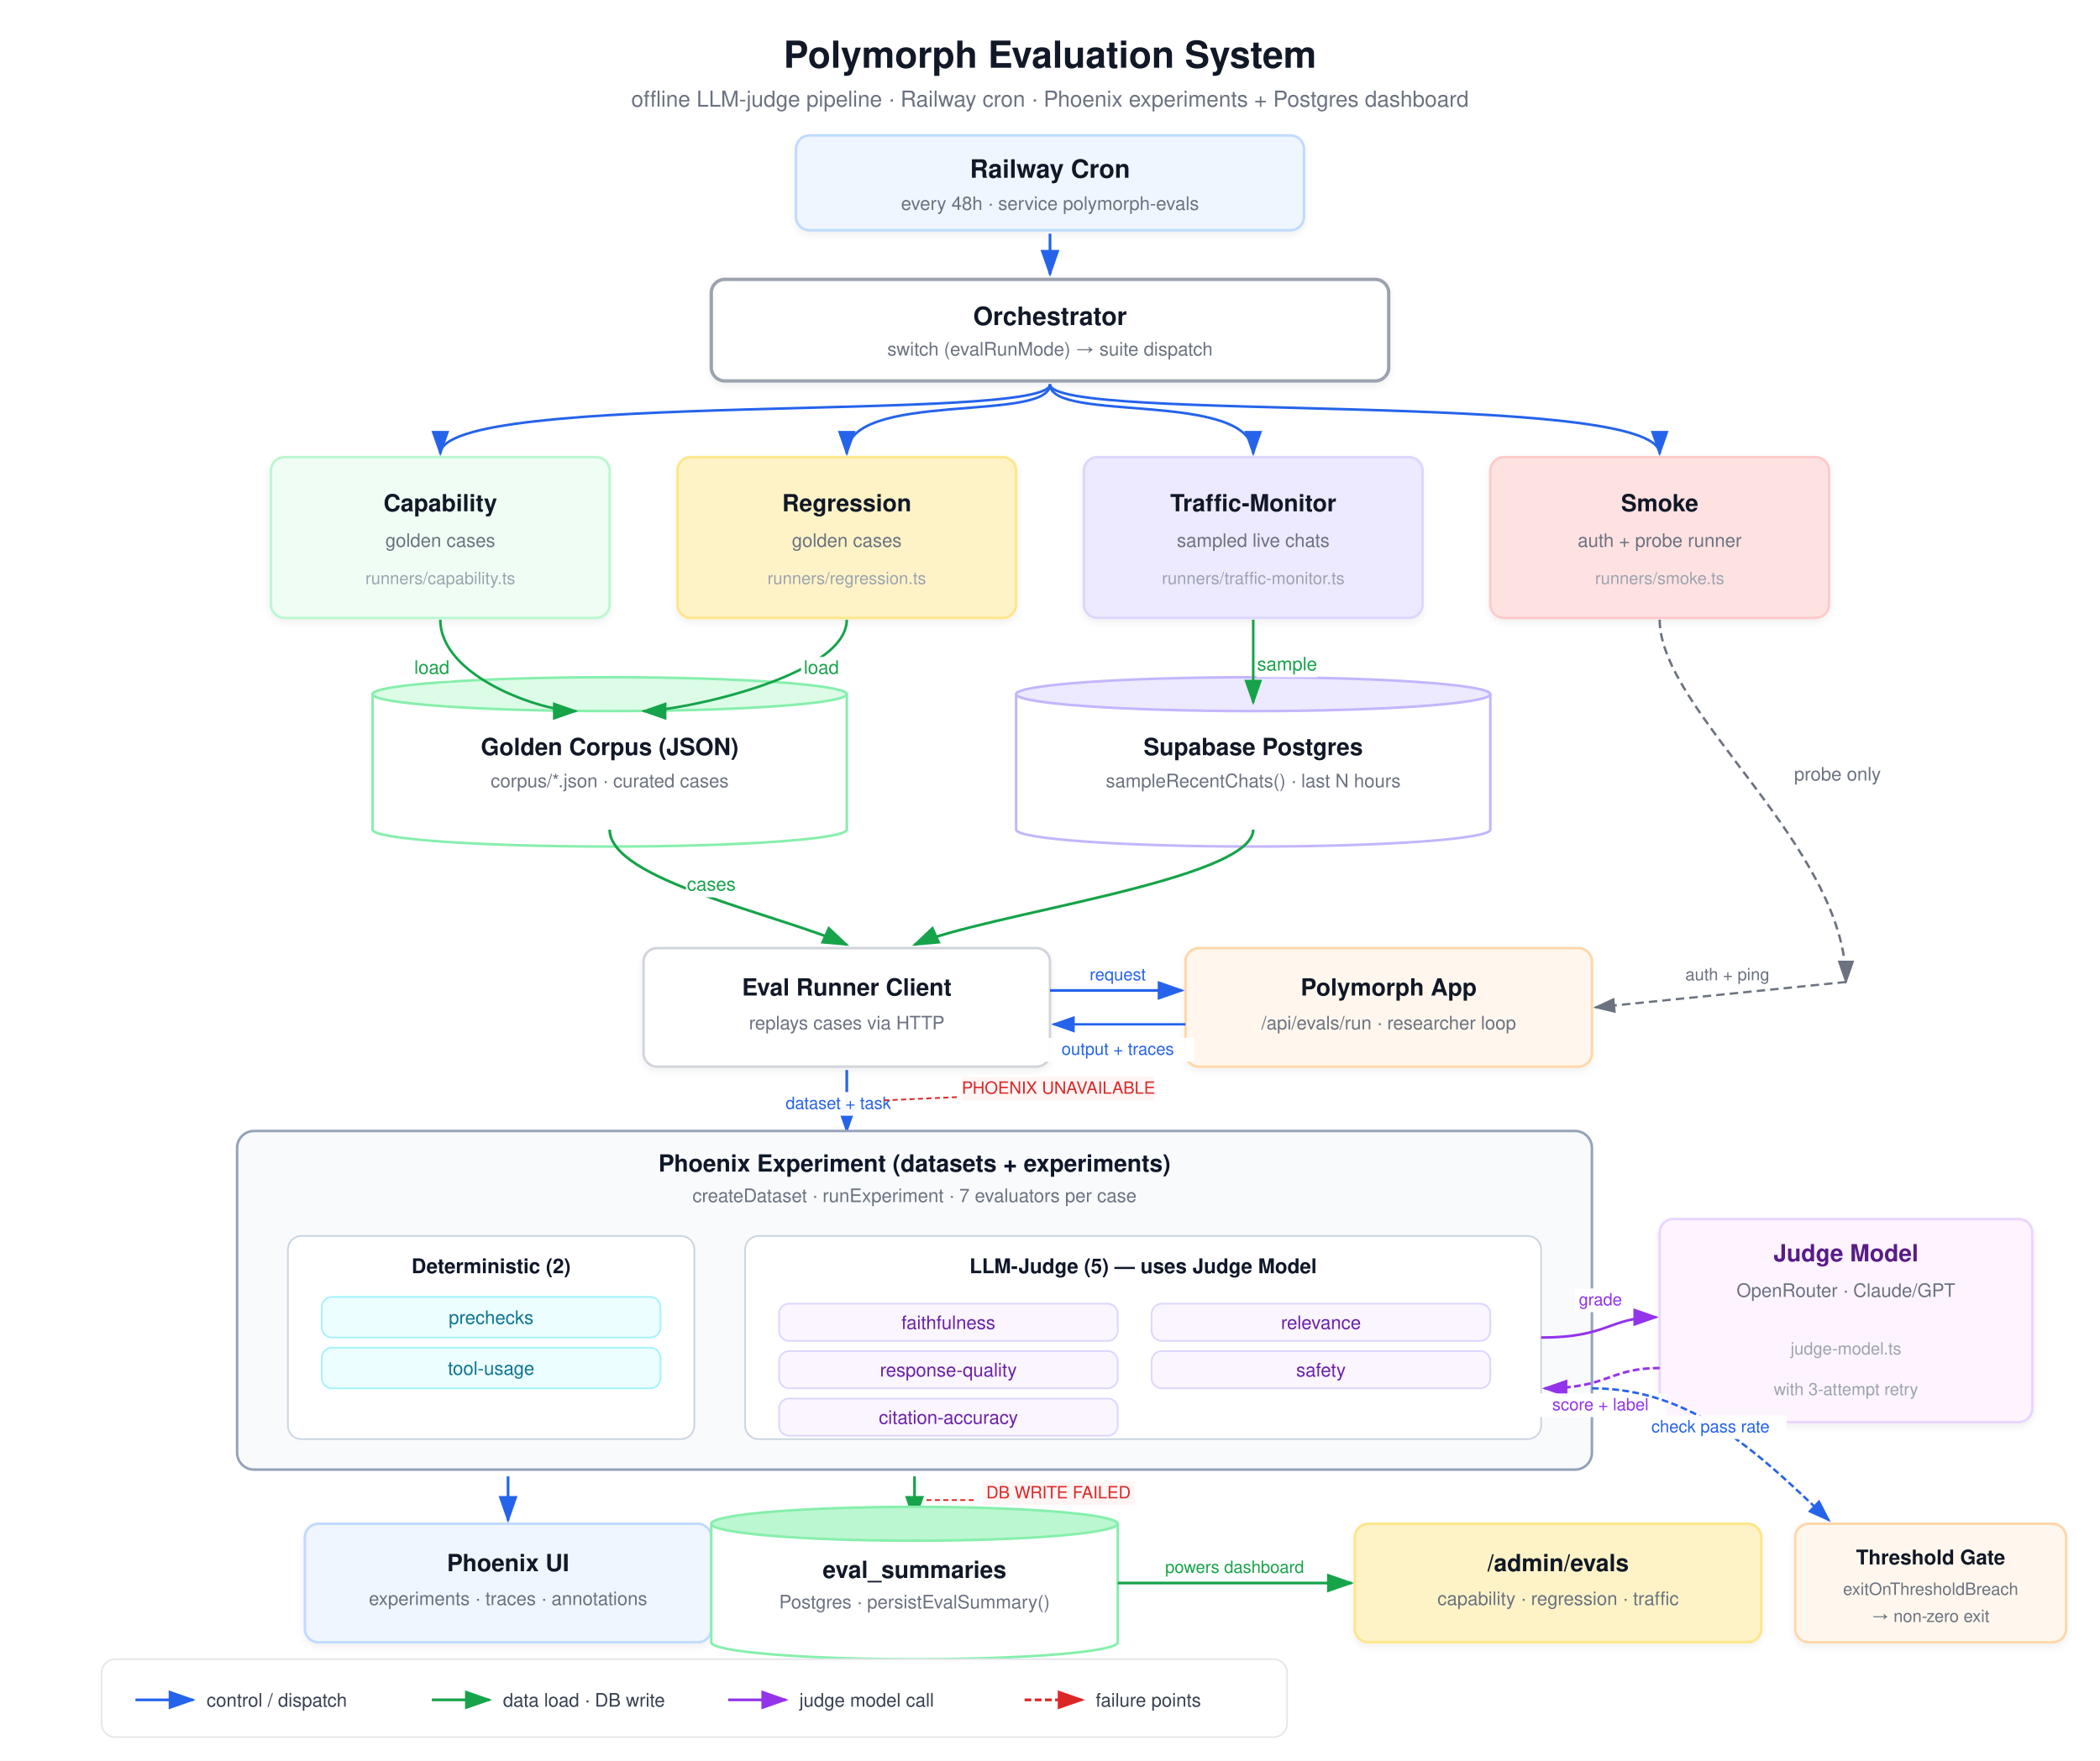
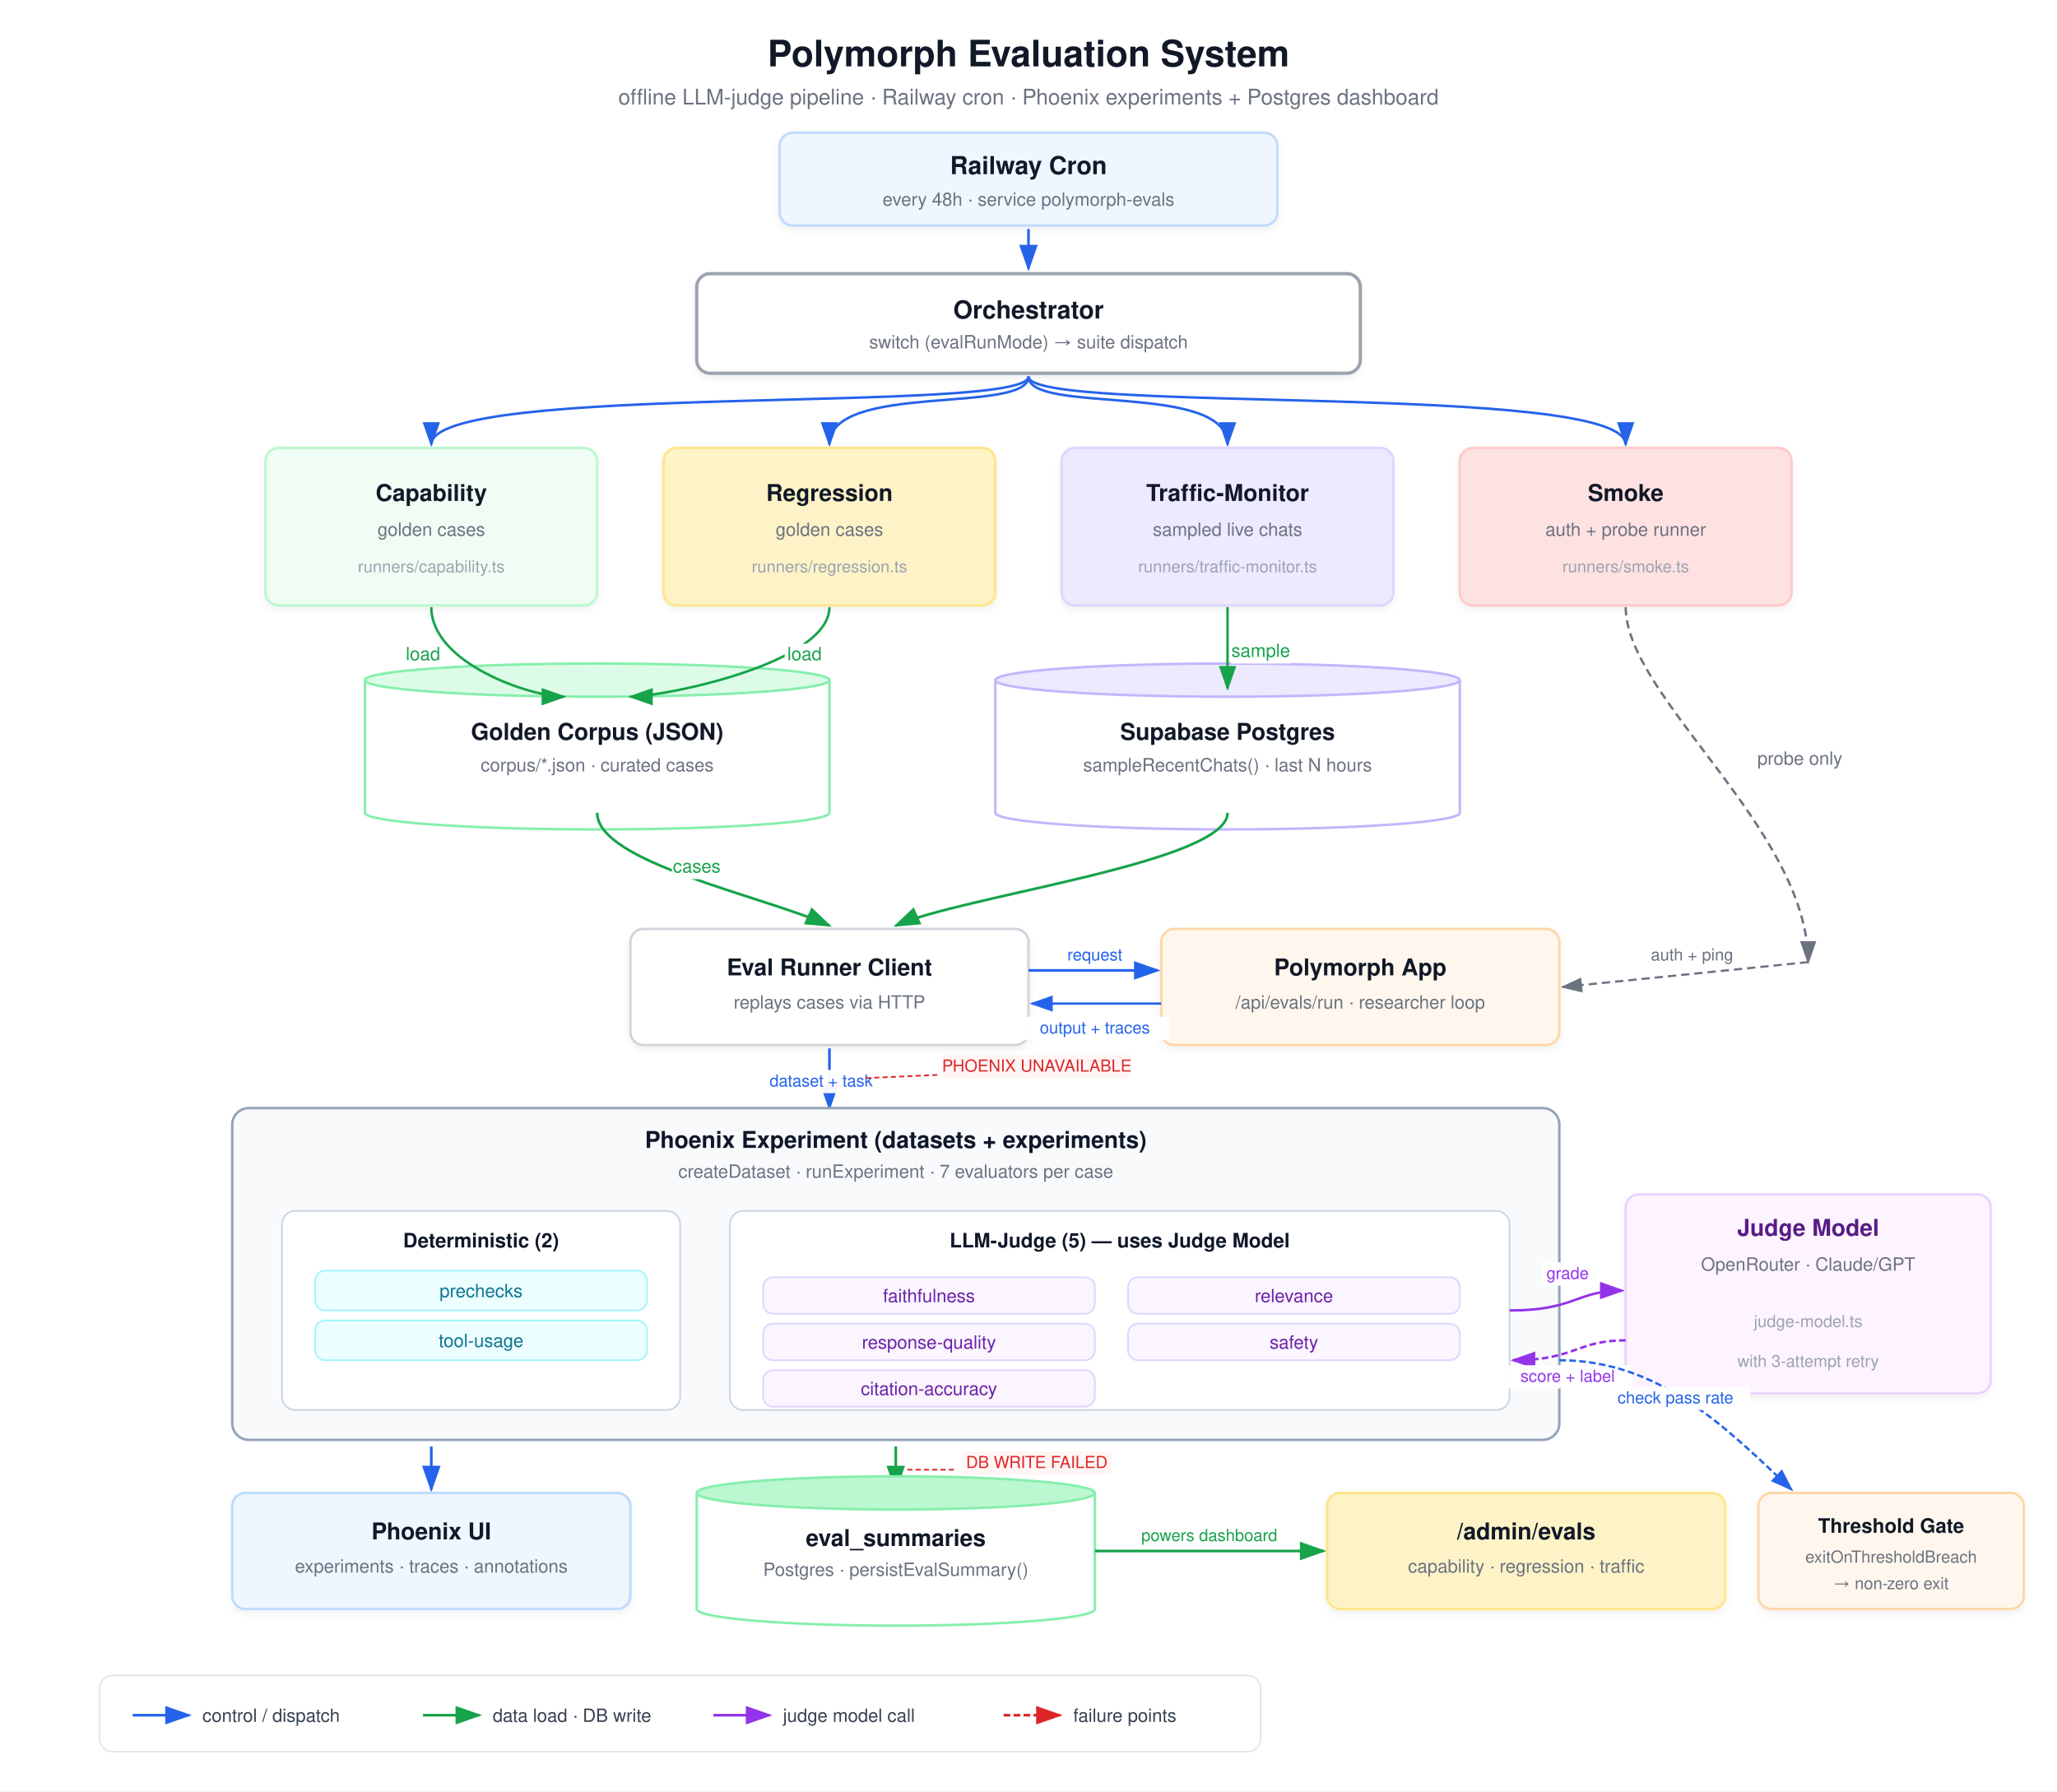
- <svg xmlns="http://www.w3.org/2000/svg" viewBox="0 0 1240 1040" font-family="Helvetica Neue, Helvetica, Arial, sans-serif">
+ <svg xmlns="http://www.w3.org/2000/svg" viewBox="0 0 1240 1080" font-family="Helvetica Neue, Helvetica, Arial, sans-serif">
  <defs>
    <marker id="arr-blue" markerWidth="10" markerHeight="7" refX="9" refY="3.5" orient="auto">
      <polygon points="0 0, 10 3.5, 0 7" fill="#2563eb" />
    </marker>
    <marker id="arr-green" markerWidth="10" markerHeight="7" refX="9" refY="3.5" orient="auto">
      <polygon points="0 0, 10 3.5, 0 7" fill="#16a34a" />
    </marker>
    <marker id="arr-purple" markerWidth="10" markerHeight="7" refX="9" refY="3.5" orient="auto">
      <polygon points="0 0, 10 3.5, 0 7" fill="#9333ea" />
    </marker>
    <marker id="arr-red" markerWidth="10" markerHeight="7" refX="9" refY="3.5" orient="auto">
      <polygon points="0 0, 10 3.5, 0 7" fill="#dc2626" />
    </marker>
    <marker id="arr-gray" markerWidth="10" markerHeight="7" refX="9" refY="3.5" orient="auto">
      <polygon points="0 0, 10 3.5, 0 7" fill="#6b7280" />
    </marker>
    <filter id="softshadow" x="-20%" y="-20%" width="140%" height="140%">
      <feDropShadow dx="0" dy="2" stdDeviation="2" flood-opacity="0.06" />
    </filter>
  </defs>
-   <rect width="1240" height="1040" fill="#ffffff" />
+   <rect width="1240" height="1080" fill="#ffffff" />
  <text x="620" y="40" text-anchor="middle" font-size="22" font-weight="600" fill="#111827">Polymorph Evaluation System</text>
  <text x="620" y="63" text-anchor="middle" font-size="13" fill="#6b7280">offline LLM-judge pipeline · Railway cron · Phoenix experiments + Postgres dashboard</text>
  <rect x="470" y="80" width="300" height="56" rx="8" ry="8" fill="#eff6ff" stroke="#bfdbfe" stroke-width="1.5" filter="url(#softshadow)" />
  <text x="620" y="105" text-anchor="middle" font-size="15" font-weight="600" fill="#111827">Railway Cron</text>
  <text x="620" y="124" text-anchor="middle" font-size="11" font-weight="400" fill="#6b7280">every 48h · service polymorph-evals</text>
  <line x1="620" y1="138" x2="620" y2="162" stroke="#2563eb" stroke-width="1.6" marker-end="url(#arr-blue)" />
  <rect x="420" y="165" width="400" height="60" rx="8" ry="8" fill="#ffffff" stroke="#9ca3af" stroke-width="2" filter="url(#softshadow)" />
  <text x="620" y="192" text-anchor="middle" font-size="15" font-weight="600" fill="#111827">Orchestrator</text>
  <text x="620" y="210" text-anchor="middle" font-size="11" font-weight="400" fill="#6b7280">switch (evalRunMode) → suite dispatch</text>
  <path d="M 620,227 C 620,250 260,230 260,268" fill="none" stroke="#2563eb" stroke-width="1.5" marker-end="url(#arr-blue)" />
  <path d="M 620,227 C 620,250 500,230 500,268" fill="none" stroke="#2563eb" stroke-width="1.5" marker-end="url(#arr-blue)" />
  <path d="M 620,227 C 620,250 740,230 740,268" fill="none" stroke="#2563eb" stroke-width="1.5" marker-end="url(#arr-blue)" />
  <path d="M 620,227 C 620,250 980,230 980,268" fill="none" stroke="#2563eb" stroke-width="1.5" marker-end="url(#arr-blue)" />
  <rect x="160" y="270" width="200" height="95" rx="8" ry="8" fill="#f0fdf4" stroke="#bbf7d0" stroke-width="1.5" filter="url(#softshadow)" />
  <text x="260" y="302" text-anchor="middle" font-size="14" font-weight="600" fill="#111827">Capability</text>
  <text x="260" y="323" text-anchor="middle" font-size="11" font-weight="400" fill="#6b7280">golden cases</text>
  <text x="260" y="345" text-anchor="middle" font-size="10" font-weight="400" fill="#9ca3af">runners/capability.ts</text>
  <rect x="400" y="270" width="200" height="95" rx="8" ry="8" fill="#fef3c7" stroke="#fde68a" stroke-width="1.5" filter="url(#softshadow)" />
  <text x="500" y="302" text-anchor="middle" font-size="14" font-weight="600" fill="#111827">Regression</text>
  <text x="500" y="323" text-anchor="middle" font-size="11" font-weight="400" fill="#6b7280">golden cases</text>
  <text x="500" y="345" text-anchor="middle" font-size="10" font-weight="400" fill="#9ca3af">runners/regression.ts</text>
  <rect x="640" y="270" width="200" height="95" rx="8" ry="8" fill="#ede9fe" stroke="#ddd6fe" stroke-width="1.5" filter="url(#softshadow)" />
  <text x="740" y="302" text-anchor="middle" font-size="14" font-weight="600" fill="#111827">Traffic-Monitor</text>
  <text x="740" y="323" text-anchor="middle" font-size="11" font-weight="400" fill="#6b7280">sampled live chats</text>
  <text x="740" y="345" text-anchor="middle" font-size="10" font-weight="400" fill="#9ca3af">runners/traffic-monitor.ts</text>
  <rect x="880" y="270" width="200" height="95" rx="8" ry="8" fill="#fee2e2" stroke="#fecaca" stroke-width="1.5" filter="url(#softshadow)" />
  <text x="980" y="302" text-anchor="middle" font-size="14" font-weight="600" fill="#111827">Smoke</text>
  <text x="980" y="323" text-anchor="middle" font-size="11" font-weight="400" fill="#6b7280">auth + probe runner</text>
  <text x="980" y="345" text-anchor="middle" font-size="10" font-weight="400" fill="#9ca3af">runners/smoke.ts</text>
  <path d="M 220.0,410.0 L 220.0,490.0 A 140.0,10 0 0 0 500.0,490.0 L 500.0,410.0" fill="#ffffff" stroke="#86efac" stroke-width="1.5" />
  <ellipse cx="360" cy="410.0" rx="140.0" ry="10" fill="#dcfce7" stroke="#86efac" stroke-width="1.5" />
  <text x="360" y="446" text-anchor="middle" font-size="14" font-weight="600" fill="#111827">Golden Corpus (JSON)</text>
  <text x="360" y="465" text-anchor="middle" font-size="11" font-weight="400" fill="#6b7280">corpus/*.json · curated cases</text>
  <path d="M 600.0,410.0 L 600.0,490.0 A 140.0,10 0 0 0 880.0,490.0 L 880.0,410.0" fill="#ffffff" stroke="#c4b5fd" stroke-width="1.5" />
  <ellipse cx="740" cy="410.0" rx="140.0" ry="10" fill="#ede9fe" stroke="#c4b5fd" stroke-width="1.5" />
  <text x="740" y="446" text-anchor="middle" font-size="14" font-weight="600" fill="#111827">Supabase Postgres</text>
  <text x="740" y="465" text-anchor="middle" font-size="11" font-weight="400" fill="#6b7280">sampleRecentChats() · last N hours</text>
  <path d="M 260,366 C 260,400 320,420 340,420" fill="none" stroke="#16a34a" stroke-width="1.5" marker-end="url(#arr-green)" />
  <path d="M 500,366 C 500,400 400,420 380,420" fill="none" stroke="#16a34a" stroke-width="1.5" marker-end="url(#arr-green)" />
  <path d="M 740,366 L 740,415" fill="none" stroke="#16a34a" stroke-width="1.5" marker-end="url(#arr-green)" />
  <path d="M 980,366 C 980,420 1090,500 1090,580" fill="none" stroke="#6b7280" stroke-width="1.4" marker-end="url(#arr-gray)" stroke-dasharray="5,3" />
  <rect x="243" y="388" width="24" height="14" fill="#ffffff" opacity="0.95" />
  <text x="255" y="398" text-anchor="middle" font-size="11" fill="#16a34a">load</text>
  <rect x="473" y="388" width="24" height="14" fill="#ffffff" opacity="0.95" />
  <text x="485" y="398" text-anchor="middle" font-size="11" fill="#16a34a">load</text>
  <rect x="742" y="386" width="36" height="14" fill="#ffffff" opacity="0.95" />
  <text x="760" y="396" text-anchor="middle" font-size="11" fill="#16a34a">sample</text>
  <rect x="1055" y="451" width="60" height="14" fill="#ffffff" opacity="0.95" />
  <text x="1085" y="461" text-anchor="middle" font-size="11" fill="#6b7280">probe only</text>
  <path d="M 360,490 C 360,520 460,540 500,558" fill="none" stroke="#16a34a" stroke-width="1.6" marker-end="url(#arr-green)" />
  <path d="M 740,490 C 740,520 580,540 540,558" fill="none" stroke="#16a34a" stroke-width="1.6" marker-end="url(#arr-green)" />
  <rect x="405" y="516" width="30" height="14" fill="#ffffff" opacity="0.95" />
  <text x="420" y="526" text-anchor="middle" font-size="11" fill="#16a34a">cases</text>
  <rect x="380" y="560" width="240" height="70" rx="8" ry="8" fill="#ffffff" stroke="#d1d5db" stroke-width="1.5" filter="url(#softshadow)" />
  <text x="500" y="588" text-anchor="middle" font-size="14" font-weight="600" fill="#111827">Eval Runner Client</text>
  <text x="500" y="608" text-anchor="middle" font-size="11" font-weight="400" fill="#6b7280">replays cases via HTTP</text>
  <rect x="700" y="560" width="240" height="70" rx="8" ry="8" fill="#fff7ed" stroke="#fed7aa" stroke-width="1.5" filter="url(#softshadow)" />
  <text x="820" y="588" text-anchor="middle" font-size="14" font-weight="600" fill="#111827">Polymorph App</text>
  <text x="820" y="608" text-anchor="middle" font-size="11" font-weight="400" fill="#6b7280">/api/evals/run · researcher loop</text>
  <line x1="620" y1="585" x2="698" y2="585" stroke="#2563eb" stroke-width="1.6" marker-end="url(#arr-blue)" />
  <path d="M 700,605 L 622,605" fill="none" stroke="#2563eb" stroke-width="1.4" marker-end="url(#arr-blue)" />
  <rect x="639" y="569" width="42" height="14" fill="#ffffff" opacity="0.95" />
  <text x="660" y="579" text-anchor="middle" font-size="10" fill="#2563eb">request</text>
  <rect x="615" y="613" width="90" height="14" fill="#ffffff" opacity="0.95" />
  <text x="660" y="623" text-anchor="middle" font-size="10" fill="#2563eb">output + traces</text>
  <line x1="1090" y1="580" x2="942" y2="595" stroke="#6b7280" stroke-width="1.3" marker-end="url(#arr-gray)" stroke-dasharray="5,3" />
  <rect x="987" y="569" width="66" height="14" fill="#ffffff" opacity="0.95" />
  <text x="1020" y="579" text-anchor="middle" font-size="10" fill="#6b7280">auth + ping</text>
  <path d="M 500,632 L 500,668" fill="none" stroke="#2563eb" stroke-width="1.6" marker-end="url(#arr-blue)" />
  <rect x="453" y="645" width="84" height="14" fill="#ffffff" opacity="0.95" />
  <text x="495" y="655" text-anchor="middle" font-size="10" fill="#2563eb">dataset + task</text>
  <rect x="140" y="668" width="800" height="200" rx="10" ry="10" fill="#f8fafc" stroke="#94a3b8" stroke-width="1.5" />
  <text x="540" y="692" text-anchor="middle" font-size="14" font-weight="600" fill="#0f172a">Phoenix Experiment (datasets + experiments)</text>
  <text x="540" y="710" text-anchor="middle" font-size="11" font-weight="400" fill="#6b7280">createDataset · runExperiment · 7 evaluators per case</text>
  <rect x="170" y="730" width="240" height="120" rx="8" ry="8" fill="#ffffff" stroke="#cbd5e1" stroke-width="1" />
  <text x="290" y="752" text-anchor="middle" font-size="12" font-weight="600" fill="#0f172a">Deterministic (2)</text>
  <rect x="190" y="766" width="200" height="24" rx="6" ry="6" fill="#ecfeff" stroke="#a5f3fc" stroke-width="1" />
  <text x="290" y="782" text-anchor="middle" font-size="11" font-weight="400" fill="#0e7490">prechecks</text>
  <rect x="190" y="796" width="200" height="24" rx="6" ry="6" fill="#ecfeff" stroke="#a5f3fc" stroke-width="1" />
  <text x="290" y="812" text-anchor="middle" font-size="11" font-weight="400" fill="#0e7490">tool-usage</text>
  <rect x="440" y="730" width="470" height="120" rx="8" ry="8" fill="#ffffff" stroke="#cbd5e1" stroke-width="1" />
  <text x="675" y="752" text-anchor="middle" font-size="12" font-weight="600" fill="#0f172a">LLM-Judge (5) — uses Judge Model</text>
  <rect x="460" y="770" width="200" height="22" rx="6" ry="6" fill="#faf5ff" stroke="#ddd6fe" stroke-width="1" />
  <text x="560" y="785" text-anchor="middle" font-size="11" font-weight="400" fill="#6b21a8">faithfulness</text>
  <rect x="680" y="770" width="200" height="22" rx="6" ry="6" fill="#faf5ff" stroke="#ddd6fe" stroke-width="1" />
  <text x="780" y="785" text-anchor="middle" font-size="11" font-weight="400" fill="#6b21a8">relevance</text>
  <rect x="460" y="798" width="200" height="22" rx="6" ry="6" fill="#faf5ff" stroke="#ddd6fe" stroke-width="1" />
  <text x="560" y="813" text-anchor="middle" font-size="11" font-weight="400" fill="#6b21a8">response-quality</text>
  <rect x="680" y="798" width="200" height="22" rx="6" ry="6" fill="#faf5ff" stroke="#ddd6fe" stroke-width="1" />
  <text x="780" y="813" text-anchor="middle" font-size="11" font-weight="400" fill="#6b21a8">safety</text>
  <rect x="460" y="826" width="200" height="22" rx="6" ry="6" fill="#faf5ff" stroke="#ddd6fe" stroke-width="1" />
  <text x="560" y="841" text-anchor="middle" font-size="11" font-weight="400" fill="#6b21a8">citation-accuracy</text>
  <rect x="980" y="720" width="220" height="120" rx="8" ry="8" fill="#fdf4ff" stroke="#e9d5ff" stroke-width="1.5" filter="url(#softshadow)" />
  <text x="1090" y="745" text-anchor="middle" font-size="14" font-weight="600" fill="#581c87">Judge Model</text>
  <text x="1090" y="766" text-anchor="middle" font-size="11" font-weight="400" fill="#6b7280">OpenRouter · Claude/GPT</text>
  <text x="1090" y="800" text-anchor="middle" font-size="10" font-weight="400" fill="#9ca3af">judge-model.ts</text>
  <text x="1090" y="824" text-anchor="middle" font-size="10" font-weight="400" fill="#9ca3af">with 3-attempt retry</text>
  <path d="M 910,790 C 950,790 950,778 978,778" fill="none" stroke="#9333ea" stroke-width="1.5" marker-end="url(#arr-purple)" />
  <path d="M 980,808 C 950,808 950,820 912,820" fill="none" stroke="#9333ea" stroke-width="1.5" marker-end="url(#arr-purple)" stroke-dasharray="4,2" />
  <rect x="930" y="761" width="30" height="14" fill="#ffffff" opacity="0.95" />
  <text x="945" y="771" text-anchor="middle" font-size="10" fill="#9333ea">grade</text>
  <rect x="906" y="823" width="78" height="14" fill="#ffffff" opacity="0.95" />
  <text x="945" y="833" text-anchor="middle" font-size="10" fill="#9333ea">score + label</text>
-   <path d="M 300,872 L 300,898" fill="none" stroke="#2563eb" stroke-width="1.6" marker-end="url(#arr-blue)" />
+   <path d="M 260,872 L 260,898" fill="none" stroke="#2563eb" stroke-width="1.6" marker-end="url(#arr-blue)" />
  <path d="M 540,872 L 540,898" fill="none" stroke="#16a34a" stroke-width="1.6" marker-end="url(#arr-green)" />
  <rect x="568" y="636" width="114" height="14" fill="#fff5f5" opacity="0.95" />
  <text x="625" y="646" text-anchor="middle" font-size="10" fill="#dc2626">PHOENIX UNAVAILABLE</text>
  <path d="M 565,648 L 520,650" fill="none" stroke="#dc2626" stroke-width="1" stroke-dasharray="3,2" />
  <rect x="580" y="875" width="90" height="14" fill="#fff5f5" opacity="0.95" />
  <text x="625" y="885" text-anchor="middle" font-size="10" fill="#dc2626">DB WRITE FAILED</text>
  <path d="M 575,886 L 545,886" fill="none" stroke="#dc2626" stroke-width="1" stroke-dasharray="3,2" />
-   <rect x="180" y="900" width="240" height="70" rx="8" ry="8" fill="#eff6ff" stroke="#bfdbfe" stroke-width="1.5" filter="url(#softshadow)" />
-   <text x="300" y="928" text-anchor="middle" font-size="14" font-weight="600" fill="#111827">Phoenix UI</text>
-   <text x="300" y="948" text-anchor="middle" font-size="11" font-weight="400" fill="#6b7280">experiments · traces · annotations</text>
+   <rect x="140" y="900" width="240" height="70" rx="8" ry="8" fill="#eff6ff" stroke="#bfdbfe" stroke-width="1.5" filter="url(#softshadow)" />
+   <text x="260" y="928" text-anchor="middle" font-size="14" font-weight="600" fill="#111827">Phoenix UI</text>
+   <text x="260" y="948" text-anchor="middle" font-size="11" font-weight="400" fill="#6b7280">experiments · traces · annotations</text>
  <path d="M 420.0,900.0 L 420.0,970.0 A 120.0,10 0 0 0 660.0,970.0 L 660.0,900.0" fill="#ffffff" stroke="#86efac" stroke-width="1.5" />
  <ellipse cx="540" cy="900.0" rx="120.0" ry="10" fill="#bbf7d0" stroke="#86efac" stroke-width="1.5" />
  <text x="540" y="932" text-anchor="middle" font-size="14" font-weight="600" fill="#111827">eval_summaries</text>
  <text x="540" y="950" text-anchor="middle" font-size="11" font-weight="400" fill="#6b7280">Postgres · persistEvalSummary()</text>
  <rect x="800" y="900" width="240" height="70" rx="8" ry="8" fill="#fef3c7" stroke="#fde68a" stroke-width="1.5" filter="url(#softshadow)" />
  <text x="920" y="928" text-anchor="middle" font-size="14" font-weight="600" fill="#111827">/admin/evals</text>
  <text x="920" y="948" text-anchor="middle" font-size="11" font-weight="400" fill="#6b7280">capability · regression · traffic</text>
  <line x1="660" y1="935" x2="798" y2="935" stroke="#16a34a" stroke-width="1.6" marker-end="url(#arr-green)" />
  <rect x="681" y="919" width="96" height="14" fill="#ffffff" opacity="0.95" />
  <text x="729" y="929" text-anchor="middle" font-size="10" fill="#16a34a">powers dashboard</text>
  <rect x="1060" y="900" width="160" height="70" rx="8" ry="8" fill="#fff7ed" stroke="#fed7aa" stroke-width="1.5" filter="url(#softshadow)" />
  <text x="1140" y="924" text-anchor="middle" font-size="12" font-weight="600" fill="#111827">Threshold Gate</text>
  <text x="1140" y="942" text-anchor="middle" font-size="10" font-weight="400" fill="#6b7280">exitOnThresholdBreach</text>
  <text x="1140" y="958" text-anchor="middle" font-size="10" font-weight="400" fill="#6b7280">→ non-zero exit</text>
  <path d="M 940,820 C 1000,820 1040,860 1080,898" fill="none" stroke="#2563eb" stroke-width="1.4" marker-end="url(#arr-blue)" stroke-dasharray="4,2" />
  <rect x="965" y="836" width="90" height="14" fill="#ffffff" opacity="0.95" />
  <text x="1010" y="846" text-anchor="middle" font-size="10" fill="#2563eb">check pass rate</text>
-   <rect x="60" y="980" width="700" height="46" rx="8" ry="8" fill="#ffffff" stroke="#e5e7eb" stroke-width="1" />
-   <line x1="80" y1="1004" x2="114" y2="1004" stroke="#2563eb" stroke-width="1.6" marker-end="url(#arr-blue)" />
-   <text x="122" y="1008" font-size="11" fill="#374151">control / dispatch</text>
-   <line x1="255" y1="1004" x2="289" y2="1004" stroke="#16a34a" stroke-width="1.6" marker-end="url(#arr-green)" />
-   <text x="297" y="1008" font-size="11" fill="#374151">data load · DB write</text>
-   <line x1="430" y1="1004" x2="464" y2="1004" stroke="#9333ea" stroke-width="1.6" marker-end="url(#arr-purple)" />
-   <text x="472" y="1008" font-size="11" fill="#374151">judge model call</text>
-   <line x1="605" y1="1004" x2="639" y2="1004" stroke="#dc2626" stroke-width="1.6" marker-end="url(#arr-red)" stroke-dasharray="4,2" />
-   <text x="647" y="1008" font-size="11" fill="#374151">failure points</text>
+   <rect x="60" y="1010" width="700" height="46" rx="8" ry="8" fill="#ffffff" stroke="#e5e7eb" stroke-width="1" />
+   <line x1="80" y1="1034" x2="114" y2="1034" stroke="#2563eb" stroke-width="1.6" marker-end="url(#arr-blue)" />
+   <text x="122" y="1038" font-size="11" fill="#374151">control / dispatch</text>
+   <line x1="255" y1="1034" x2="289" y2="1034" stroke="#16a34a" stroke-width="1.6" marker-end="url(#arr-green)" />
+   <text x="297" y="1038" font-size="11" fill="#374151">data load · DB write</text>
+   <line x1="430" y1="1034" x2="464" y2="1034" stroke="#9333ea" stroke-width="1.6" marker-end="url(#arr-purple)" />
+   <text x="472" y="1038" font-size="11" fill="#374151">judge model call</text>
+   <line x1="605" y1="1034" x2="639" y2="1034" stroke="#dc2626" stroke-width="1.6" marker-end="url(#arr-red)" stroke-dasharray="4,2" />
+   <text x="647" y="1038" font-size="11" fill="#374151">failure points</text>
</svg>
